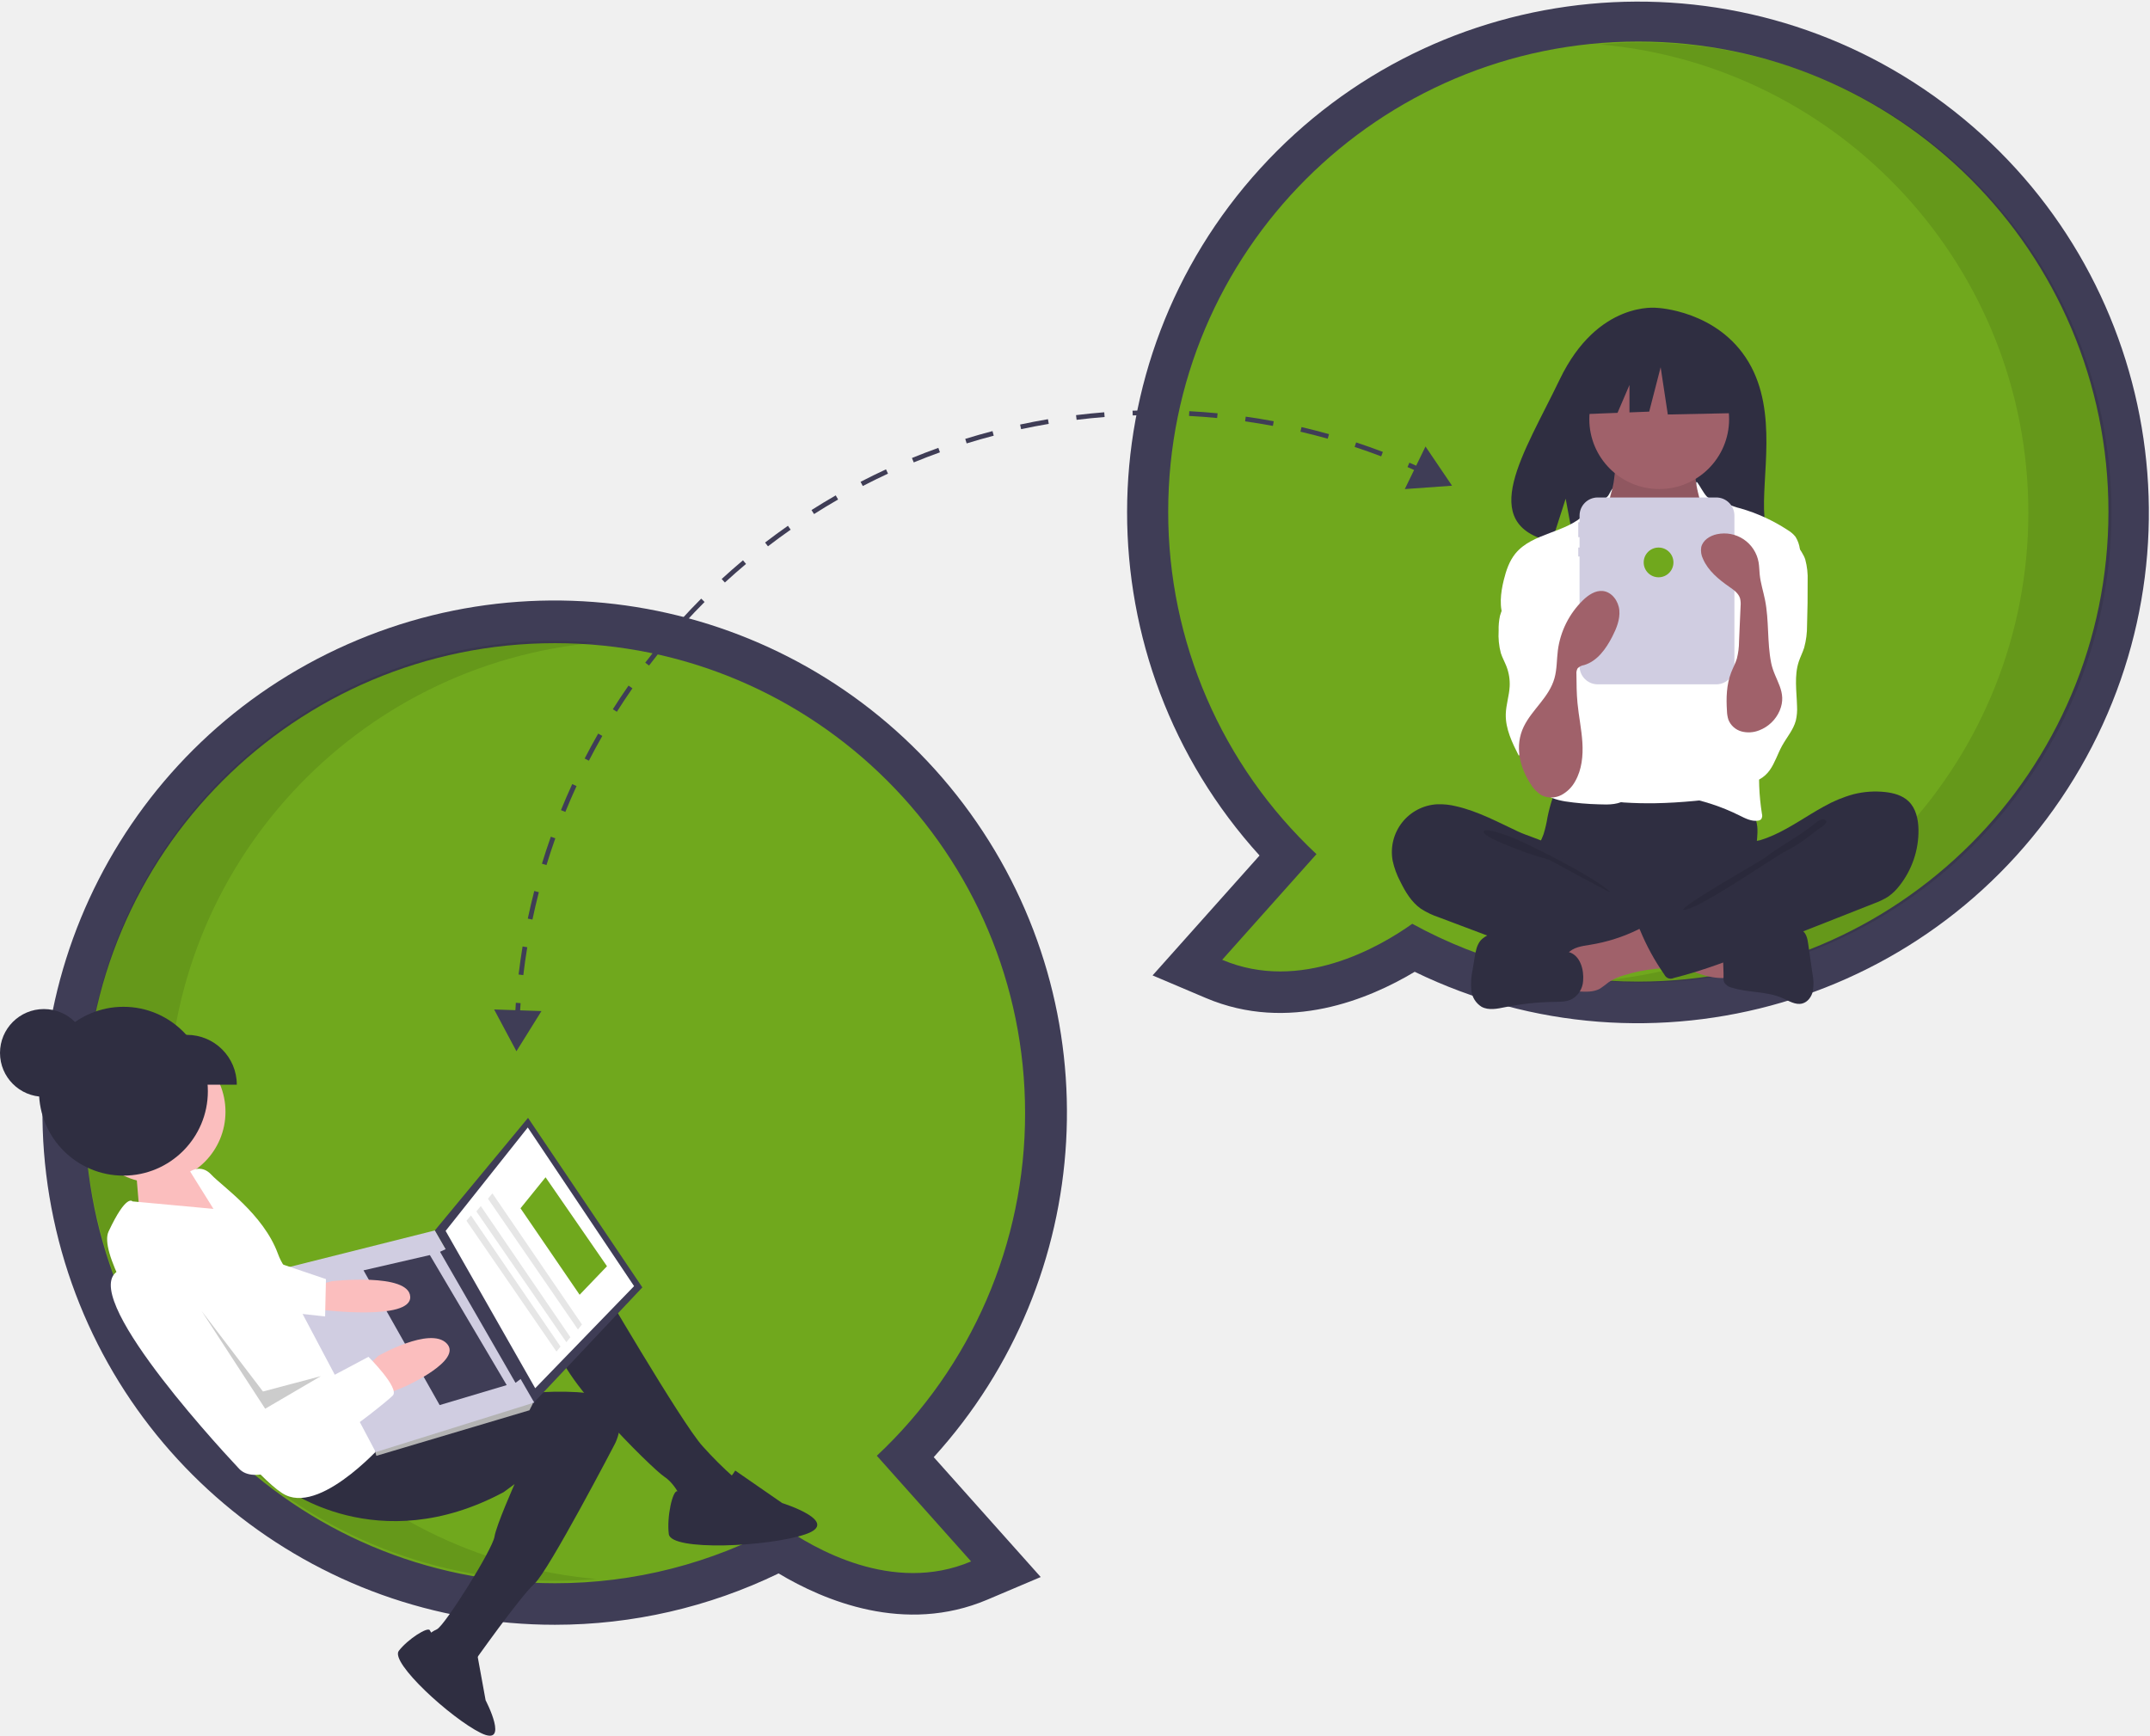
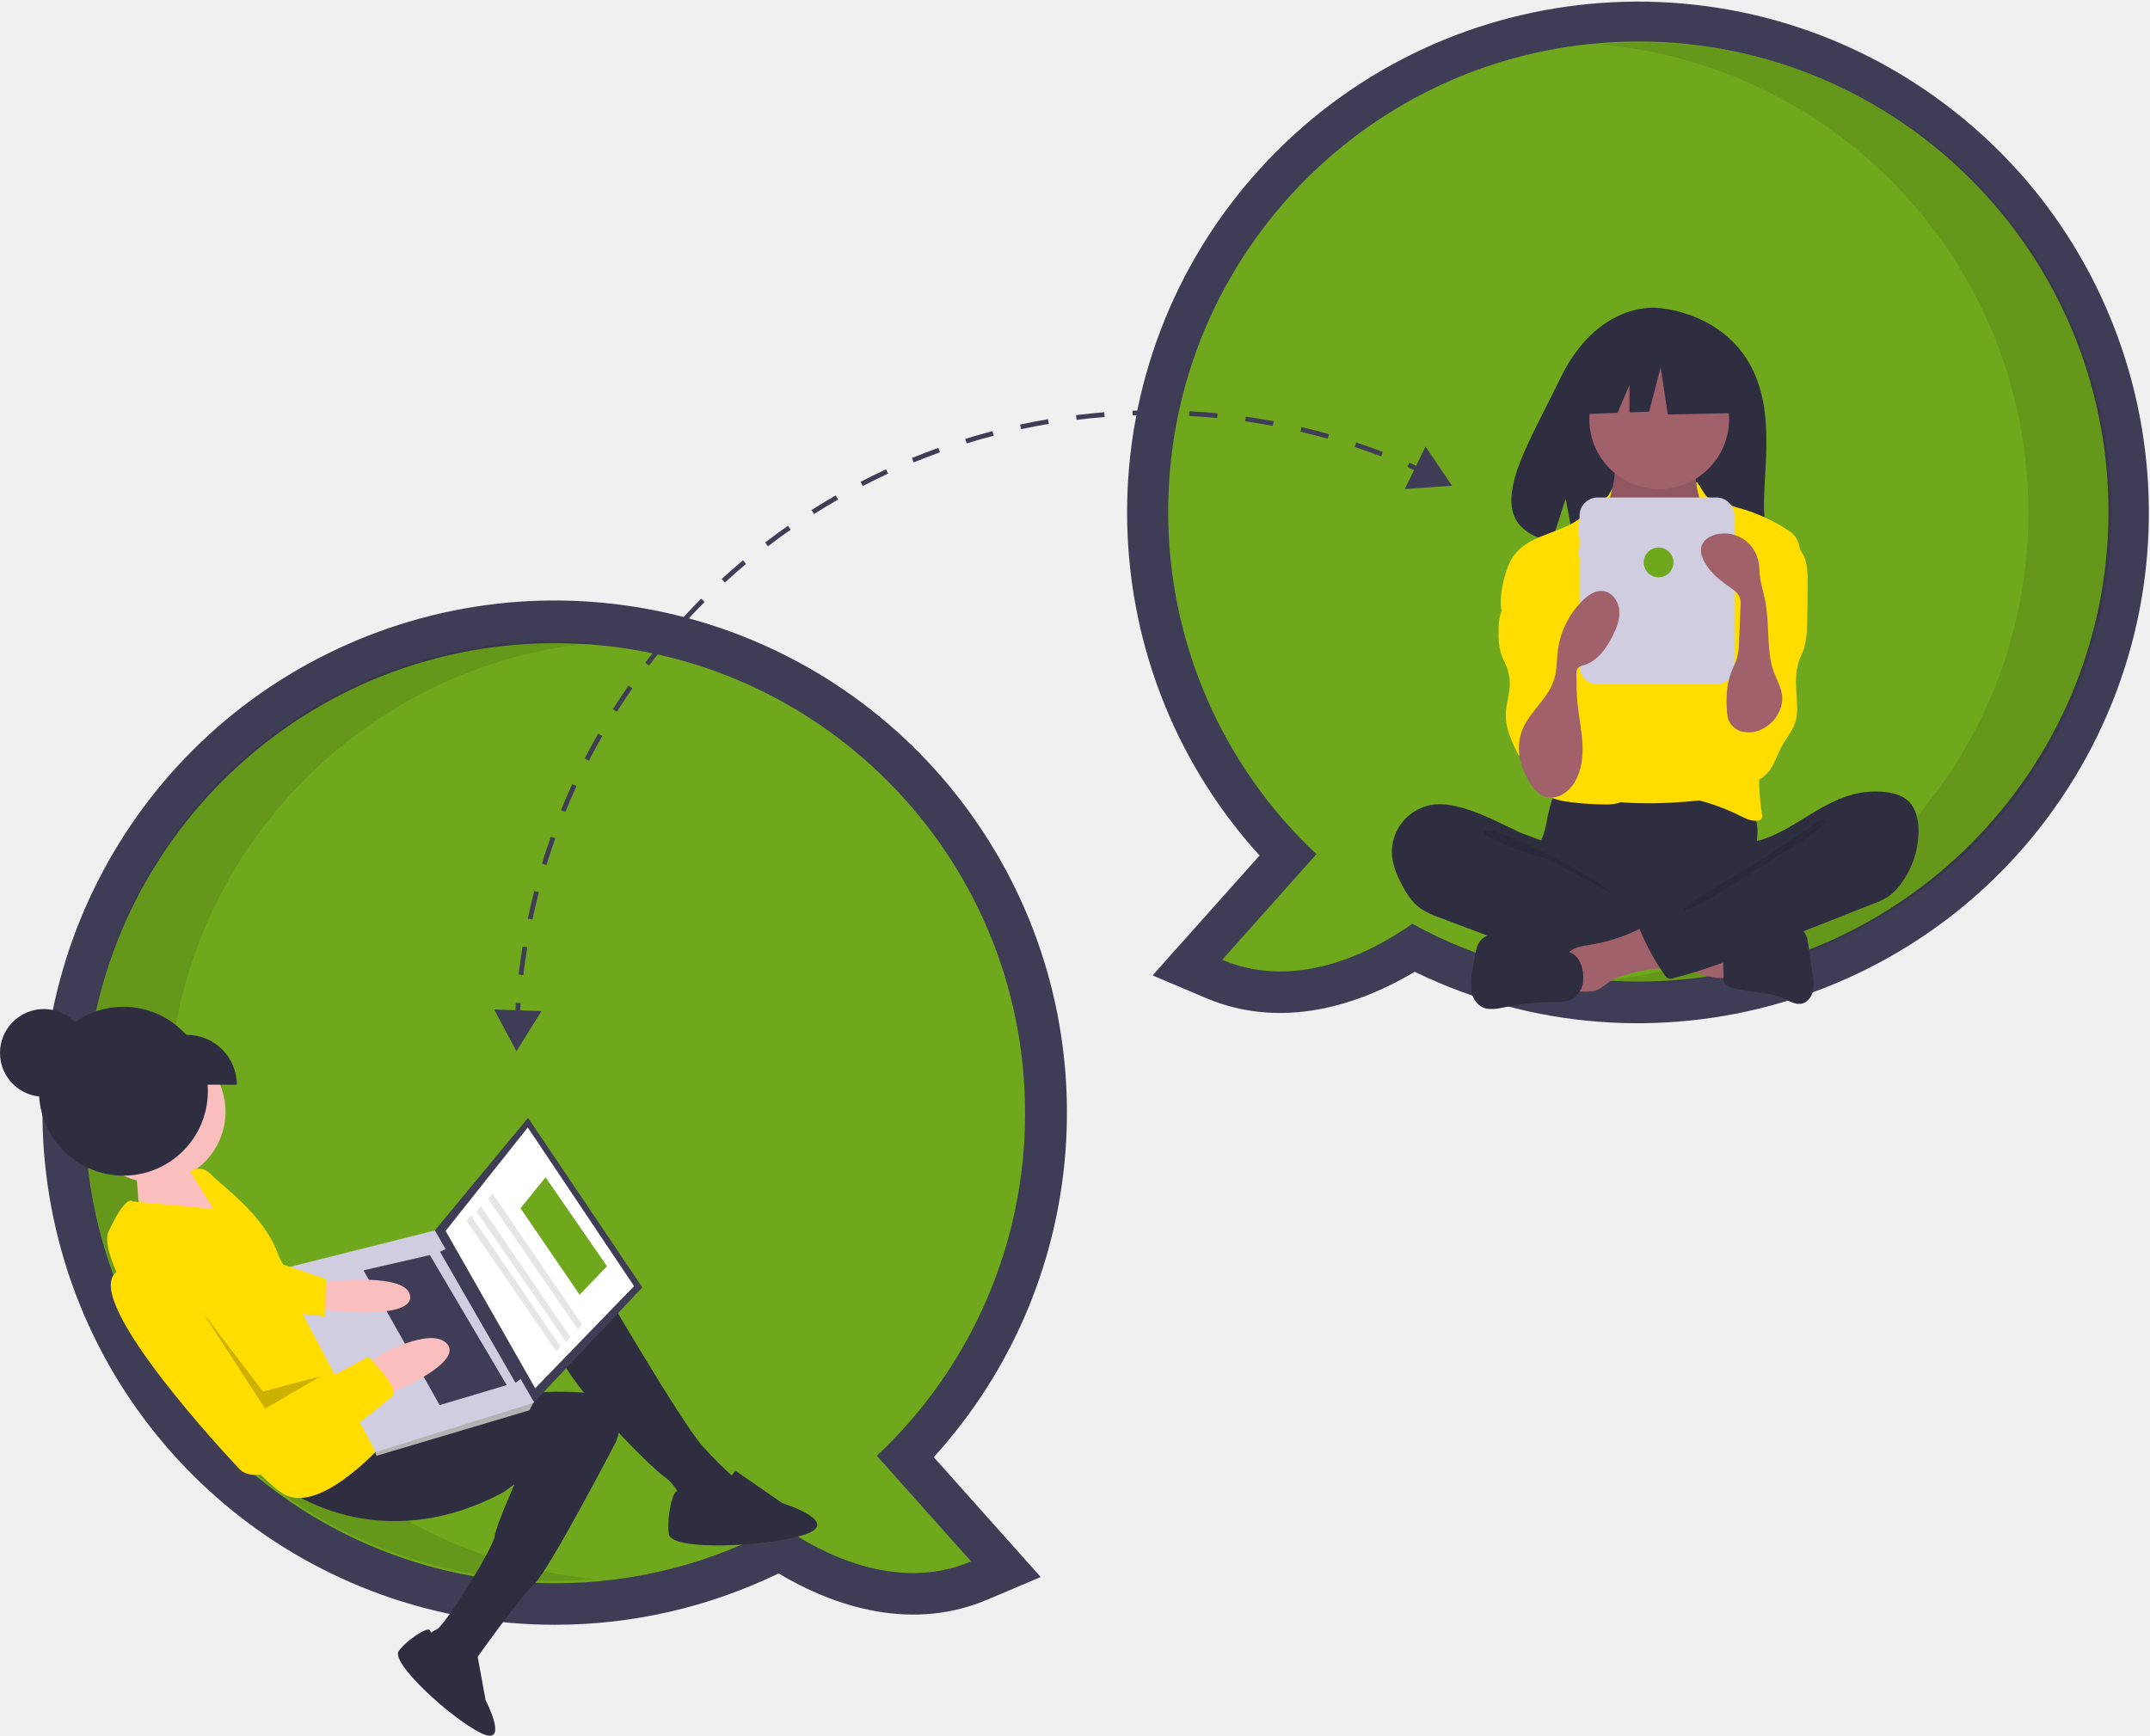
<svg xmlns="http://www.w3.org/2000/svg" id="bdb04d07-607e-4453-aab0-0c653d7063a3" data-name="Layer 1" width="883.929" height="713.746" viewBox="0 0 883.929 713.746">
  <path d="M739.66,492.741c-18.647,11.183-51.869,25.196-85.819,10.795l-21.946-9.309,43.978-49.299a210.034,210.034,0,1,1,63.787,47.813Zm-84.262-189.247A174.541,174.541,0,0,0,710.97,431.911l12.131,11.4-27.674,31.021c14.415-2.925,26.97-10.723,33.336-15.252l8.735-6.216,9.395,5.162a176.343,176.343,0,0,0,84.706,21.667c97.157,0,176.2-79.043,176.2-176.2,0-97.157-79.043-176.2-176.2-176.2S655.398,206.337,655.398,303.494Z" transform="translate(-158.0354 -93.12723)" fill="#3f3d56" />
  <path d="M638.315,303.494c0-106.747,86.536-193.283,193.283-193.283s193.283,86.536,193.283,193.283S938.346,496.777,831.598,496.777A192.403,192.403,0,0,1,738.666,473c-13.361,9.506-45.955,28.468-78.154,14.809l38.759-43.448A192.735,192.735,0,0,1,638.315,303.494Z" transform="translate(-158.0354 -93.12723)" fill="#70a81d" />
  <path d="M991.955,303.912c0-100.989-77.456-183.874-176.2-192.523,5.63-.493,11.325-.76,17.083-.76,106.747,0,193.283,86.536,193.283,193.283S939.585,497.196,832.838,497.196c-5.749,0-11.434-.27-17.056-.762C914.512,487.771,991.955,404.892,991.955,303.912Z" transform="translate(-158.0354 -93.12723)" opacity="0.1" style="isolation:isolate" />
  <path d="M386.198,761.252A210.59,210.59,0,1,1,541.923,692.32l43.978,49.299-21.946,9.309c-33.95,14.401-67.172.388-85.819-10.795A210.856,210.856,0,0,1,386.198,761.252Zm0-386.566c-97.157,0-176.2,79.043-176.2,176.2,0,97.157,79.043,176.2,176.2,176.2a176.343,176.343,0,0,0,84.706-21.667l9.395-5.162,8.735,6.215c6.366,4.529,18.921,12.327,33.336,15.252l-27.674-31.021,12.131-11.4a174.541,174.541,0,0,0,55.572-128.418C562.398,453.729,483.355,374.686,386.198,374.686Z" transform="translate(-158.0354 -93.12723)" fill="#3f3d56" />
  <path d="M579.481,550.885c0-106.747-86.536-193.283-193.283-193.283S192.915,444.138,192.915,550.885s86.536,193.283,193.283,193.283a192.404,192.404,0,0,0,92.932-23.777c13.361,9.506,45.955,28.468,78.154,14.809L518.525,691.753A192.735,192.735,0,0,0,579.481,550.885Z" transform="translate(-158.0354 -93.12723)" fill="#70a81d" />
  <path d="M227.081,549.909c0-100.989,77.456-183.874,176.2-192.523-5.63-.493-11.325-.76-17.083-.76-106.747,0-193.283,86.536-193.283,193.283s86.536,193.283,193.283,193.283c5.749,0,11.434-.27,17.056-.762C304.523,733.768,227.081,650.889,227.081,549.909Z" transform="translate(-158.0354 -93.12723)" opacity="0.1" style="isolation:isolate" />
  <path d="M876.973,242.088c-12.646-21.368-37.666-22.364-37.666-22.364s-24.38-3.118-40.02,29.426c-14.577,30.334-34.696,59.621-3.239,66.722l5.682-17.685,3.519,19.002a123.082,123.082,0,0,0,13.459.23c33.688-1.088,65.771.318,64.738-11.77C882.074,289.578,889.141,262.648,876.973,242.088Z" transform="translate(-158.0354 -93.12723)" fill="#2f2e41" />
  <path d="M794.253,429.219a49.883,49.883,0,0,1-1.613,6.944c-.791,2.225-2.013,4.283-2.737,6.531-2.306,7.166.891,15.156,5.998,20.688a33.759,33.759,0,0,0,16.459,9.774,67.152,67.152,0,0,0,14.145,1.486c13.146.446,26.631.845,39.088-3.38a67.914,67.914,0,0,0,11.356-5.159,8.502,8.502,0,0,0,2.947-2.32,8.109,8.109,0,0,0,1.063-4.76c-.028-5.573-1.158-11.118-.89-16.684.149-3.083.726-6.164.442-9.238a17.043,17.043,0,0,0-13.025-14.681c-3.534-.759-7.199-.345-10.797.001a275.284,275.284,0,0,1-28.099,1.256c-9.586-.061-19.112-1.524-28.65-1.677-2.821-.045-2.764.824-3.662,3.554A66.496,66.496,0,0,0,794.253,429.219Z" transform="translate(-158.0354 -93.12723)" fill="#2f2e41" />
  <path d="M821.456,291.605c-.461,2.412-.959,4.912-2.408,6.894-1.668,2.281-4.387,3.584-6.181,5.766-2.7,3.285-2.855,7.908-2.866,12.16-.01,3.917.069,8.096,2.254,11.348a19.831,19.831,0,0,0,5.684,5.011c8.193,5.521,17.046,11.141,26.924,11.324,4.093.075,8.481-.982,11.174-4.064a16.778,16.778,0,0,0,2.705-4.827,64.095,64.095,0,0,0,4.537-19.512,22.911,22.911,0,0,0-.864-9.373c-1.2-3.346-3.626-6.099-5.23-9.271A20.638,20.638,0,0,1,855.198,284.849a1.318,1.318,0,0,0-.07-.885,1.289,1.289,0,0,0-1.062-.43l-19.586-1.41a42.625,42.625,0,0,1-5.438-.622c-1.056-.215-3.845-1.714-4.851-1.315C822.327,280.924,821.838,289.605,821.456,291.605Z" transform="translate(-158.0354 -93.12723)" fill="#a0616a" />
  <path d="M821.456,292.217c-.461,2.412-.959,4.912-2.408,6.894-1.668,2.28-4.387,3.584-6.181,5.766-2.7,3.285-2.855,7.908-2.866,12.16-.01,3.917.069,8.096,2.254,11.348A19.831,19.831,0,0,0,817.938,333.396c8.193,5.521,17.046,11.141,26.924,11.324,4.093.075,8.481-.982,11.174-4.064a16.777,16.777,0,0,0,2.705-4.827,64.095,64.095,0,0,0,4.537-19.512,22.911,22.911,0,0,0-.864-9.373c-1.2-3.346-3.626-6.099-5.23-9.271A20.638,20.638,0,0,1,855.198,285.46a1.318,1.318,0,0,0-.07-.885,1.289,1.289,0,0,0-1.062-.431l-19.586-1.41a42.623,42.623,0,0,1-5.438-.622c-1.056-.215-3.845-1.714-4.851-1.315C822.327,281.535,821.838,290.217,821.456,292.217Z" transform="translate(-158.0354 -93.12723)" opacity="0.1" />
  <circle cx="682.151" cy="172.37" r="28.735" fill="#a0616a" />
-   <path d="M825.486,329.856a17.623,17.623,0,0,0,5.047,4.033,15.859,15.859,0,0,0,6.305,1.201c5.18.146,10.795-.803,14.398-4.527,4.645-4.8,4.492-12.543,8.133-18.143a4.041,4.041,0,0,1,1.173-1.283,3.803,3.803,0,0,1,1.995-.459c4.598-.043,8.604,2.939,12.219,5.781a16.095,16.095,0,0,1,4.301,4.381,14.849,14.849,0,0,1,1.45,4.441c1.794,8.757,2.375,17.711,2.951,26.631.318,4.927.637,9.859.613,14.796-.078,16.266-3.859,32.26-7.618,48.086-.484,2.039-1.147,4.318-3.002,5.295a7.402,7.402,0,0,1-2.619.639c-10.769,1.265-21.559,2.531-32.401,2.698q-6.346.098-12.687-.307a6.834,6.834,0,0,1-2.137-.373,6.027,6.027,0,0,1-2.33-1.979c-5.864-7.39-6.21-17.606-6.173-27.04q.137-34.597,2.472-69.138c.129-1.901.157-4.209-1.213-5.704A71.41,71.41,0,0,0,825.486,329.856Z" transform="translate(-158.0354 -93.12723)" fill="#fff" />
-   <path d="M819.399,296.677c-.971,1.757-8.126,6.119-9.507,7.575-7.718,8.135-21.804,7.83-28.863,16.543-2.483,3.066-3.774,6.918-4.723,10.747-1.342,5.416-2.059,11.323.19,16.43,2.163,4.914,6.718,8.311,9.81,12.701,3.395,4.82,4.921,10.672,6.384,16.383,1.08,4.217,2.169,8.538,1.748,12.871-.478,4.926-2.862,9.436-4.269,14.181s-1.65,10.396,1.604,14.125c2.391,2.739,6.141,3.826,9.725,4.436a111.727,111.727,0,0,0,13.861,1.207c4.097.181,8.614.216,11.764-2.41,2.485-2.073,3.566-5.436,3.705-8.669s-.533-6.438-.954-9.646c-.437-3.326-.605-6.681-.745-10.033q-.945-22.559-.258-45.147a38.42,38.42,0,0,0-.457-9.368c-.879-4.028-3.056-7.628-4.872-11.329a42.873,42.873,0,0,1-4.753-22.648C819.338,296.566,822.853,290.426,819.399,296.677Z" transform="translate(-158.0354 -93.12723)" fill="#fff" />
-   <path d="M859.751,297.289c1.478,1.519,6.501,2.02,8.382,2.999a29.368,29.368,0,0,0,5.51,1.908,71.532,71.532,0,0,1,19.356,8.884,11.747,11.747,0,0,1,3.237,2.796,12.816,12.816,0,0,1,1.791,5.056c.921,4.561,1.846,9.177,1.639,13.825-.22,4.934-1.706,9.713-3.18,14.427L890.976,364.797c-4.112,13.147-8.251,26.424-9.408,40.151a94.445,94.445,0,0,0,.848,22.804,2.704,2.704,0,0,1-.278,2.209,2.175,2.175,0,0,1-1.349.621c-2.659.416-5.232-.94-7.642-2.14a84.622,84.622,0,0,0-23.327-7.633,54.232,54.232,0,0,0,7.245-14.936,90.396,90.396,0,0,0,2.189-10.272l2.563-14.823a145.656,145.656,0,0,0,2.199-16.392,20.521,20.521,0,0,0-.357-6.175,29.956,29.956,0,0,0-2.341-5.569c-4.224-8.786-6.206-18.812-4.544-28.418.727-4.204,2.141-8.413,1.551-12.638-.567-4.062.022-7.22-1.02-11.24C853.025,283.838,856.97,294.43,859.751,297.289Z" transform="translate(-158.0354 -93.12723)" fill="#fff" />
-   <path d="M780.956,334.687c-1.926,3.996-5.145,7.4-6.241,11.698a25.557,25.557,0,0,0-.544,6.114,29.043,29.043,0,0,0,.907,9.194c.612,1.895,1.606,3.643,2.323,5.502a19.948,19.948,0,0,1,1.307,8.151c-.193,3.849-1.501,7.585-1.603,11.438-.161,6.058,2.641,11.754,5.376,17.162A12.617,12.617,0,0,1,800.82,397.941a3.761,3.761,0,0,0,.827-2.741q.303-10.543.585-21.087c.296-10.871.578-21.887-1.923-32.471-1.129-4.778-2.886-9.538-6.107-13.245-1.696-1.952-7.453-7.092-10.237-4.906-1.252.983-.959,3.659-1.158,5.015A21.275,21.275,0,0,1,780.956,334.687Z" transform="translate(-158.0354 -93.12723)" fill="#fff" />
-   <path d="M900.228,323.172a29.409,29.409,0,0,1,.983,8.845q.056,9.114-.242,18.226a33.977,33.977,0,0,1-1.184,9.227c-.622,1.955-1.581,3.789-2.224,5.738-1.925,5.841-.873,12.175-.708,18.322a20.819,20.819,0,0,1-.504,5.927c-1.016,3.811-3.745,6.89-5.65,10.343-1.809,3.28-2.901,6.956-5.062,10.015s-5.902,5.484-9.528,4.544c-2.747-.712-4.699-3.143-6.05-5.64a27.661,27.661,0,0,1-2.86-17.943c1.356-7.461,5.738-14.08,7.319-21.497,2.17-10.185-1.128-20.695-1.03-31.108a15.037,15.037,0,0,1,.655-4.822c.829-2.379,2.61-4.278,4.255-6.186a78.096,78.096,0,0,0,5.718-7.504c1.178-1.756,2.777-6.273,4.865-6.649C893.643,312.174,899.072,319.571,900.228,323.172Z" transform="translate(-158.0354 -93.12723)" fill="#fff" />
+   <path d="M825.486,329.856a17.623,17.623,0,0,0,5.047,4.033,15.859,15.859,0,0,0,6.305,1.201c5.18.146,10.795-.803,14.398-4.527,4.645-4.8,4.492-12.543,8.133-18.143a4.041,4.041,0,0,1,1.173-1.283,3.803,3.803,0,0,1,1.995-.459c4.598-.043,8.604,2.939,12.219,5.781a16.095,16.095,0,0,1,4.301,4.381,14.849,14.849,0,0,1,1.45,4.441c1.794,8.757,2.375,17.711,2.951,26.631.318,4.927.637,9.859.613,14.796-.078,16.266-3.859,32.26-7.618,48.086-.484,2.039-1.147,4.318-3.002,5.295a7.402,7.402,0,0,1-2.619.639c-10.769,1.265-21.559,2.531-32.401,2.698q-6.346.098-12.687-.307a6.834,6.834,0,0,1-2.137-.373,6.027,6.027,0,0,1-2.33-1.979c-5.864-7.39-6.21-17.606-6.173-27.04q.137-34.597,2.472-69.138c.129-1.901.157-4.209-1.213-5.704A71.41,71.41,0,0,0,825.486,329.856Z" transform="translate(-158.0354 -93.12723)" fill="#FFDD00" />
+   <path d="M819.399,296.677c-.971,1.757-8.126,6.119-9.507,7.575-7.718,8.135-21.804,7.83-28.863,16.543-2.483,3.066-3.774,6.918-4.723,10.747-1.342,5.416-2.059,11.323.19,16.43,2.163,4.914,6.718,8.311,9.81,12.701,3.395,4.82,4.921,10.672,6.384,16.383,1.08,4.217,2.169,8.538,1.748,12.871-.478,4.926-2.862,9.436-4.269,14.181s-1.65,10.396,1.604,14.125c2.391,2.739,6.141,3.826,9.725,4.436a111.727,111.727,0,0,0,13.861,1.207c4.097.181,8.614.216,11.764-2.41,2.485-2.073,3.566-5.436,3.705-8.669s-.533-6.438-.954-9.646c-.437-3.326-.605-6.681-.745-10.033q-.945-22.559-.258-45.147a38.42,38.42,0,0,0-.457-9.368c-.879-4.028-3.056-7.628-4.872-11.329a42.873,42.873,0,0,1-4.753-22.648C819.338,296.566,822.853,290.426,819.399,296.677Z" transform="translate(-158.0354 -93.12723)" fill="#FFDD00" />
+   <path d="M859.751,297.289c1.478,1.519,6.501,2.02,8.382,2.999a29.368,29.368,0,0,0,5.51,1.908,71.532,71.532,0,0,1,19.356,8.884,11.747,11.747,0,0,1,3.237,2.796,12.816,12.816,0,0,1,1.791,5.056c.921,4.561,1.846,9.177,1.639,13.825-.22,4.934-1.706,9.713-3.18,14.427L890.976,364.797c-4.112,13.147-8.251,26.424-9.408,40.151a94.445,94.445,0,0,0,.848,22.804,2.704,2.704,0,0,1-.278,2.209,2.175,2.175,0,0,1-1.349.621c-2.659.416-5.232-.94-7.642-2.14a84.622,84.622,0,0,0-23.327-7.633,54.232,54.232,0,0,0,7.245-14.936,90.396,90.396,0,0,0,2.189-10.272l2.563-14.823a145.656,145.656,0,0,0,2.199-16.392,20.521,20.521,0,0,0-.357-6.175,29.956,29.956,0,0,0-2.341-5.569c-4.224-8.786-6.206-18.812-4.544-28.418.727-4.204,2.141-8.413,1.551-12.638-.567-4.062.022-7.22-1.02-11.24C853.025,283.838,856.97,294.43,859.751,297.289Z" transform="translate(-158.0354 -93.12723)" fill="#FFDD00" />
+   <path d="M780.956,334.687c-1.926,3.996-5.145,7.4-6.241,11.698a25.557,25.557,0,0,0-.544,6.114,29.043,29.043,0,0,0,.907,9.194c.612,1.895,1.606,3.643,2.323,5.502a19.948,19.948,0,0,1,1.307,8.151c-.193,3.849-1.501,7.585-1.603,11.438-.161,6.058,2.641,11.754,5.376,17.162A12.617,12.617,0,0,1,800.82,397.941a3.761,3.761,0,0,0,.827-2.741q.303-10.543.585-21.087c.296-10.871.578-21.887-1.923-32.471-1.129-4.778-2.886-9.538-6.107-13.245-1.696-1.952-7.453-7.092-10.237-4.906-1.252.983-.959,3.659-1.158,5.015A21.275,21.275,0,0,1,780.956,334.687Z" transform="translate(-158.0354 -93.12723)" fill="#FFDD00" />
+   <path d="M900.228,323.172a29.409,29.409,0,0,1,.983,8.845q.056,9.114-.242,18.226a33.977,33.977,0,0,1-1.184,9.227c-.622,1.955-1.581,3.789-2.224,5.738-1.925,5.841-.873,12.175-.708,18.322a20.819,20.819,0,0,1-.504,5.927c-1.016,3.811-3.745,6.89-5.65,10.343-1.809,3.28-2.901,6.956-5.062,10.015s-5.902,5.484-9.528,4.544c-2.747-.712-4.699-3.143-6.05-5.64a27.661,27.661,0,0,1-2.86-17.943c1.356-7.461,5.738-14.08,7.319-21.497,2.17-10.185-1.128-20.695-1.03-31.108a15.037,15.037,0,0,1,.655-4.822c.829-2.379,2.61-4.278,4.255-6.186a78.096,78.096,0,0,0,5.718-7.504c1.178-1.756,2.777-6.273,4.865-6.649C893.643,312.174,899.072,319.571,900.228,323.172Z" transform="translate(-158.0354 -93.12723)" fill="#FFDD00" />
  <path d="M756.77,424.689a28.363,28.363,0,0,0-7.89-.839,19.691,19.691,0,0,0-18.282,23.213,33.074,33.074,0,0,0,3.126,8.543c2.092,4.246,4.602,8.483,8.475,11.204a33.011,33.011,0,0,0,7.48,3.56l20.401,7.685c3.001,1.131,6.003,2.261,9.034,3.31a176.701,176.701,0,0,0,47.185,9.38,51.092,51.092,0,0,0,14.65-.742,4.769,4.769,0,0,0,3-1.621,5.139,5.139,0,0,0,.67-2.214l1.255-8.788a7.361,7.361,0,0,0-.107-3.705c-.575-1.477-2.017-2.406-3.391-3.196-13.412-7.703-29.073-11.953-40.362-22.526-2.658-2.489-4.882-6.434-8.111-8.125-3.662-1.917-7.974-3.011-11.759-4.778C773.872,431.189,765.737,426.751,756.77,424.689Z" transform="translate(-158.0354 -93.12723)" fill="#2f2e41" />
  <path d="M777.137,436.538c7.211,2.26,37.655,17.914,42.874,23.379-.699.252-24.432-13.048-25.144-13.262A143.389,143.389,0,0,1,775.738,439.914c-1.237-.572-8.034-3.26-7.726-4.821C768.359,433.333,775.857,436.136,777.137,436.538Z" transform="translate(-158.0354 -93.12723)" opacity="0.1" />
  <path d="M867.098,495.305a1.694,1.694,0,0,0,1.143-.336,1.766,1.766,0,0,0,.357-1.315l-.034-11.973c-3.443-1.64-7.294-2.166-11.074-2.671L839.853,476.651c.405.054-2.758,7.597-2.273,8.604.855,1.775,7.387,3.348,9.231,4.186C853.22,492.353,859.88,495.556,867.098,495.305Z" transform="translate(-158.0354 -93.12723)" fill="#a0616a" />
  <path d="M811.76,481.639c-3.33.53-7.047.999-9.204,3.592-2.735,3.287-1.571,8.188-.266,12.26a3.975,3.975,0,0,0,4.637,3.317c3.037.192,6.269.343,8.923-1.147a39.106,39.106,0,0,0,3.466-2.576,22.223,22.223,0,0,1,6.373-2.913,64.441,64.441,0,0,1,12.792-2.636,19.895,19.895,0,0,0,5.039-.888,5.584,5.584,0,0,0,3.549-3.446c.615-2.176-.65-4.394-1.863-6.302a25.142,25.142,0,0,0-5.364-6.63c-3.286-2.553-4.912-.593-8.223,1.04A69.764,69.764,0,0,1,811.76,481.639Z" transform="translate(-158.0354 -93.12723)" fill="#a0616a" />
  <path d="M803.057,484.638l-21.145-6.25a27.988,27.988,0,0,0-7.869-1.525,9.446,9.446,0,0,0-7.226,2.922c-1.64,1.924-2.109,4.555-2.518,7.049l-.874,5.337a26.805,26.805,0,0,0-.49,8.196,9.062,9.062,0,0,0,4.201,6.752c2.926,1.596,6.512.817,9.778.149a106.454,106.454,0,0,1,20.038-2.149c2.531-.03,5.186.001,7.422-1.184a9.266,9.266,0,0,0,4.522-7.384C809.313,491.993,807.793,486.038,803.057,484.638Z" transform="translate(-158.0354 -93.12723)" fill="#2f2e41" />
  <path d="M875.41,479.192c2.741-.48,5.16-2.038,7.787-2.958,3.697-1.294,7.704-1.294,11.621-1.28a7.46,7.46,0,0,1,4.166.834c1.725,1.149,2.168,3.447,2.461,5.499l1.77,12.38a19.428,19.428,0,0,1,.145,7.014c-.519,2.294-2.083,4.506-4.36,5.098-2.765.719-5.476-1.047-8.086-2.208-6.525-2.9-14.11-2.159-20.914-4.326a4.687,4.687,0,0,1-3.13-2.238,5.093,5.093,0,0,1-.244-2.139c.117-3.979-.723-9.413.475-13.216C868.178,478.231,872.35,479.192,875.41,479.192Z" transform="translate(-158.0354 -93.12723)" fill="#2f2e41" />
  <path d="M920.157,419.706a36.719,36.719,0,0,1,12.935-.884c3.458.381,7.021,1.343,9.546,3.737,3.073,2.913,4.06,7.419,4.143,11.652a36.404,36.404,0,0,1-7.912,23.249,21.096,21.096,0,0,1-4.524,4.355,29.776,29.776,0,0,1-5.886,2.836l-45.687,18.02c-12.019,4.741-24.081,9.495-36.618,12.621a2.854,2.854,0,0,1-3.84-1.392,94.654,94.654,0,0,1-10.013-18.317,1.234,1.234,0,0,1,.546-1.946l32.315-18.567a32.674,32.674,0,0,0,6.577-4.532,16.329,16.329,0,0,0,3.377-4.701c.67-1.399.732-4.701,1.588-5.735.838-1.013,3.703-1.093,5.027-1.492a45.613,45.613,0,0,0,5.473-2.069c7.229-3.234,13.666-7.932,20.595-11.719A52.844,52.844,0,0,1,920.157,419.706Z" transform="translate(-158.0354 -93.12723)" fill="#2f2e41" />
  <path d="M901.838,433.572c-5.552,4.17-12.74,8.003-18.243,12.283-1.878,1.461-33.183,19.061-33.626,21.398,5.133.865,37.834-22.012,42.513-24.294s8.826-5.502,12.936-8.697c1.047-.814,5.486-3.262,2.479-4.172C906.203,429.577,903.088,432.739,901.838,433.572Z" transform="translate(-158.0354 -93.12723)" opacity="0.1" />
  <path d="M863.637,297.693H814.902a7.465,7.465,0,0,0-7.465,7.465v2.734h-.53v6.114h.53v4.28h-.53v3.668h.53V367.065a7.465,7.465,0,0,0,7.465,7.465h48.735a7.465,7.465,0,0,0,7.465-7.465V305.158A7.465,7.465,0,0,0,863.637,297.693Z" transform="translate(-158.0354 -93.12723)" fill="#d0cde1" />
  <polygon points="713.347 146.901 688.629 133.953 654.494 139.25 647.432 170.442 665.012 169.765 669.923 158.306 669.923 169.577 678.035 169.265 682.743 151.02 685.686 170.442 714.524 169.853 713.347 146.901" fill="#2f2e41" />
  <path d="M787.423,415.666a12.844,12.844,0,0,0,4.614,4.59,9.023,9.023,0,0,0,7.931-.213,13.961,13.961,0,0,0,5.724-5.739c2.686-4.744,3.243-10.42,2.907-15.861s-1.497-10.799-2.011-16.226c-.374-3.945-.404-7.914-.434-11.877a3.95,3.95,0,0,1,.499-2.402,4.716,4.716,0,0,1,2.65-1.323c5.422-1.611,9.02-6.693,11.6-11.726,1.723-3.361,3.221-7.035,2.889-10.797s-3.036-7.552-6.793-7.936c-3.097-.316-5.957,1.651-8.192,3.819A35.127,35.127,0,0,0,798.522,360.532c-.49,3.825-.35,7.754-1.39,11.468-2.221,7.929-9.172,12.79-12.636,19.925C780.679,399.785,782.786,408.71,787.423,415.666Z" transform="translate(-158.0354 -93.12723)" fill="#a0616a" />
  <path d="M889.703,385.375a14.984,14.984,0,0,1-8.403,8.074,11.606,11.606,0,0,1-7.305.447,8.1,8.1,0,0,1-5.351-4.787,12.895,12.895,0,0,1-.603-3.595c-.348-5.347-.213-10.857,1.729-15.851.749-1.926,1.759-3.753,2.35-5.733a28.752,28.752,0,0,0,.885-6.997l.638-14.589a9.494,9.494,0,0,0-.217-3.163c-.637-2.111-2.61-3.483-4.42-4.742-4.372-3.04-8.692-6.588-10.81-11.473a8.047,8.047,0,0,1-.747-4.752c.597-2.897,3.521-4.772,6.411-5.404a14.339,14.339,0,0,1,17.191,11.555c.286,1.646.282,3.328.449,4.991.355,3.527,1.475,6.927,2.175,10.401,1.725,8.559.831,17.407,2.537,25.964C887.64,372.877,893.019,377.546,889.703,385.375Z" transform="translate(-158.0354 -93.12723)" fill="#a0616a" />
  <circle cx="681.886" cy="231.272" r="6.114" fill="#70a81d" />
  <circle cx="18.037" cy="432.969" r="18.035" fill="#2f2e41" />
  <polygon points="83.411 486.51 74.327 477.68 56.086 483.346 57.838 504.467 95.344 502.725 83.822 487.069 83.411 486.51" fill="#fbbebe" />
  <circle cx="63.543" cy="457.171" r="29.158" fill="#fbbebe" />
  <path d="M402.592,617.061s35.821,61.559,44.346,70.8a154.739,154.739,0,0,0,12.935,12.892s-4.008,13.293-10.391,12.819a30.042,30.042,0,0,1-10.529-2.595s-2.849-7.385-7.818-10.624-45.568-43.18-44.619-55.946S402.592,617.061,402.592,617.061Z" transform="translate(-158.0354 -93.12723)" fill="#2f2e41" />
  <path d="M275.023,704.908s38.193,29.644,90.099,1.789l4.473-3.292s-7.549,16.982-8.249,21.586c-.812,5.338-20.466,36.61-23.673,38.108s-3.914,2.88-3.914,2.88l13.61,14.981,5.032-3.703s19.622-27.801,25.361-32.886S410.845,686.84,410.845,686.84s10.454-19.761-15.636-21.247-38.096,5.625-38.096,5.625l-46.304,7.356Z" transform="translate(-158.0354 -93.12723)" fill="#2f2e41" />
  <path d="M460.316,697.841l19.318,13.366s24.646,7.722,9.464,12.86-55.188,6.997-56.095-.092,1.578-18.249,3.574-17.638S452.425,710.544,460.316,697.841Z" transform="translate(-158.0354 -93.12723)" fill="#2f2e41" />
  <path d="M354.111,772.666l3.576,19.635s10.167,19.444-2.04,13.411-37.357-28.95-33.643-33.754,11.911-10.015,12.743-8.449S341.739,775.556,354.111,772.666Z" transform="translate(-158.0354 -93.12723)" fill="#2f2e41" />
-   <path d="M317.275,685.019s-25.963,30.312-41.725,22.949-80.249-92.648-72.886-108.41S212.497,587.15,212.497,587.15l33.297,3.079-9.58-15.361s4.473-3.292,8.736,1.329,21.375,16.162,27.337,32.462,23.464,15.487,23.464,15.487Z" transform="translate(-158.0354 -93.12723)" fill="#fff" />
+   <path d="M317.275,685.019s-25.963,30.312-41.725,22.949-80.249-92.648-72.886-108.41S212.497,587.15,212.497,587.15l33.297,3.079-9.58-15.361s4.473-3.292,8.736,1.329,21.375,16.162,27.337,32.462,23.464,15.487,23.464,15.487Z" transform="translate(-158.0354 -93.12723)" fill="#FFDD00" />
  <polygon points="264.085 529.388 219.08 577.161 178.764 505.981 217.091 459.674 264.085 529.388" fill="#3f3d56" />
-   <polygon points="260.688 528.871 220.04 570.852 183.206 506.16 216.986 463.631 260.688 528.871" fill="#fff" />
+   <polygon points="260.688 528.871 220.04 570.852 183.206 506.16 216.986 463.631 260.688 528.871" fill="#FFFFFF" />
  <polygon points="216.875 575.336 219.08 577.161 217.666 579.925 154.735 598.655 154.14 596.499 157.003 593.538 216.875 575.336" fill="#b3b3b3" />
  <polygon points="219.639 576.75 154.472 597.125 114.747 522.062 178.764 505.981 219.639 576.75" fill="#d0cde1" />
  <polygon points="214.733 566.569 211.937 568.626 180.907 514.748 184.114 513.25 214.733 566.569" fill="#3f3d56" />
  <polygon points="208.318 569.565 180.751 577.785 149.457 522.377 176.729 516.099 208.318 569.565" fill="#3f3d56" />
  <path d="M288.692,621.582l5.708-1.614s31.83-3.599,32.294,6.402-36.567,5.361-36.567,5.361l-4.938-6.71Z" transform="translate(-158.0354 -93.12723)" fill="#fbbebe" />
  <path d="M316.61,666.546l7.944-3.26s23.98-10.752,17.101-17.757-28.095,5.16-28.095,5.16l-4.062,3.851Z" transform="translate(-158.0354 -93.12723)" fill="#fbbebe" />
-   <path d="M309.53,651.069s12.935,12.892,9.992,15.92-51.209,42.857-63.173,30.113-70.257-76.728-47.575-82.215,28.676,7.342,28.676,7.342l29.944,51.23Z" transform="translate(-158.0354 -93.12723)" fill="#fff" />
-   <polygon points="112.763 518.781 134.011 525.986 133.664 541.326 111.192 538.901 112.763 518.781" fill="#fff" />
+   <path d="M309.53,651.069s12.935,12.892,9.992,15.92-51.209,42.857-63.173,30.113-70.257-76.728-47.575-82.215,28.676,7.342,28.676,7.342l29.944,51.23Z" transform="translate(-158.0354 -93.12723)" fill="#FFDD00" />
+   <polygon points="112.763 518.781 134.011 525.986 133.664 541.326 111.192 538.901 112.763 518.781" fill="#FFDD00" />
  <polygon points="131.914 565.887 109.021 579.287 82.865 539.06 108.113 572.197 131.914 565.887" opacity="0.2" />
  <circle cx="50.745" cy="448.718" r="34.712" fill="#2f2e41" />
  <polygon points="238.3 532.417 213.995 496.862 224.298 484.108 249.553 520.688 238.3 532.417" fill="#70a81d" />
  <polygon points="237.615 546.712 200.613 492.919 202.438 490.714 239.267 544.634 237.615 546.712" fill="#e6e6e6" />
  <polygon points="232.847 551.945 195.845 498.152 197.67 495.947 234.499 549.868 232.847 551.945" fill="#e6e6e6" />
  <polygon points="228.785 555.796 191.783 502.003 193.608 499.798 230.437 553.719 228.785 555.796" fill="#e6e6e6" />
  <path d="M66.117,425.544h10.738a20.5,20.5,0,0,1,20.5,20.5v0a0,0,0,0,1,0,0H66.117a0,0,0,0,1,0,0V425.544A0,0,0,0,1,66.117,425.544Z" fill="#2f2e41" />
  <path d="M372.067,505.626l-1.947-.145c-.075,1.012-.13,2.03-.194,3.046l-8.738-.293,9.166,17.175,10.294-16.524-8.77-.294C371.941,507.603,371.993,506.612,372.067,505.626Z" transform="translate(-158.0354 -93.12723)" fill="#3f3d56" />
  <path d="M423.317,365.625l1.552,1.185c2.328-3.049,4.759-6.093,7.227-9.047l-1.499-1.252C428.111,359.488,425.662,362.554,423.317,365.625Z" transform="translate(-158.0354 -93.12723)" fill="#3f3d56" />
  <path d="M438.272,347.728l1.441,1.317c2.59-2.837,5.279-5.654,7.992-8.374L446.323,339.292C443.59,342.032,440.881,344.87,438.272,347.728Z" transform="translate(-158.0354 -93.12723)" fill="#3f3d56" />
  <path d="M454.736,331.219l1.32,1.439c2.833-2.601,5.757-5.17,8.693-7.636l-1.256-1.495C460.536,326.011,457.59,328.599,454.736,331.219Z" transform="translate(-158.0354 -93.12723)" fill="#3f3d56" />
  <path d="M409.991,384.779l1.65,1.043c2.052-3.246,4.207-6.494,6.404-9.653l-1.602-1.115C414.229,378.236,412.058,381.508,409.991,384.779Z" transform="translate(-158.0354 -93.12723)" fill="#3f3d56" />
  <path d="M472.579,316.227l1.189,1.548c3.051-2.342,6.189-4.644,9.328-6.84l-1.119-1.6C478.813,311.549,475.652,313.867,472.579,316.227Z" transform="translate(-158.0354 -93.12723)" fill="#3f3d56" />
  <path d="M398.406,405.043l1.736.892c1.759-3.42,3.619-6.848,5.528-10.186l-1.695-.97C402.051,398.143,400.178,401.596,398.406,405.043Z" transform="translate(-158.0354 -93.12723)" fill="#3f3d56" />
  <path d="M379.574,459.997l-1.89-.487c-.965,3.746-1.858,7.566-2.655,11.354l1.91.402C377.731,467.507,378.617,463.715,379.574,459.997Z" transform="translate(-158.0354 -93.12723)" fill="#3f3d56" />
  <path d="M491.665,302.867l1.048,1.647c3.236-2.059,6.563-4.074,9.889-5.989l-.974-1.692C498.276,298.763,494.925,300.793,491.665,302.867Z" transform="translate(-158.0354 -93.12723)" fill="#3f3d56" />
  <path d="M374.808,482.643l-1.927-.317c-.627,3.811-1.177,7.695-1.636,11.543l1.939.231C373.64,490.282,374.186,486.426,374.808,482.643Z" transform="translate(-158.0354 -93.12723)" fill="#3f3d56" />
  <path d="M388.661,426.266l1.808.735c1.448-3.563,2.996-7.144,4.603-10.642l-1.774-.815C391.679,419.069,390.119,422.677,388.661,426.266Z" transform="translate(-158.0354 -93.12723)" fill="#3f3d56" />
  <path d="M380.841,448.286l1.868.57c1.126-3.684,2.349-7.39,3.637-11.016l-1.84-.653C383.208,440.84,381.975,444.574,380.841,448.286Z" transform="translate(-158.0354 -93.12723)" fill="#3f3d56" />
  <path d="M623.732,263.954c3.828-.133,7.725-.185,11.58-.149l.017-1.952c-3.882-.036-7.809.017-11.664.15Z" transform="translate(-158.0354 -93.12723)" fill="#3f3d56" />
  <path d="M511.845,291.25l.898,1.733c3.409-1.766,6.899-3.478,10.374-5.088l-.821-1.771C518.796,287.745,515.279,289.47,511.845,291.25Z" transform="translate(-158.0354 -93.12723)" fill="#3f3d56" />
  <path d="M669.93,266.388c3.808.539,7.652,1.17,11.424,1.876l.358-1.919c-3.8-.711-7.672-1.347-11.51-1.89Z" transform="translate(-158.0354 -93.12723)" fill="#3f3d56" />
  <path d="M692.685,270.645c3.739.873,7.512,1.844,11.213,2.884l.528-1.88c-3.728-1.048-7.529-2.025-11.297-2.905Z" transform="translate(-158.0354 -93.12723)" fill="#3f3d56" />
  <path d="M714.969,276.91c3.645,1.203,7.317,2.505,10.911,3.871l.694-1.825c-3.622-1.377-7.319-2.689-10.992-3.9Z" transform="translate(-158.0354 -93.12723)" fill="#3f3d56" />
  <path d="M646.886,264.159c3.845.202,7.729.491,11.547.86l.189-1.943c-3.847-.372-7.761-.664-11.633-.867Z" transform="translate(-158.0354 -93.12723)" fill="#3f3d56" />
  <path d="M600.423,263.829l.238,1.938c3.805-.468,7.679-.858,11.514-1.16l-.153-1.947C608.158,262.964,604.256,263.357,600.423,263.829Z" transform="translate(-158.0354 -93.12723)" fill="#3f3d56" />
  <path d="M554.878,273.596l.578,1.865c3.669-1.136,7.413-2.204,11.129-3.176l-.494-1.888C562.347,271.375,558.574,272.451,554.878,273.596Z" transform="translate(-158.0354 -93.12723)" fill="#3f3d56" />
  <path d="M532.961,281.468l.741,1.806c3.55-1.457,7.175-2.851,10.777-4.145l-.66-1.837C540.19,278.596,536.537,280.001,532.961,281.468Z" transform="translate(-158.0354 -93.12723)" fill="#3f3d56" />
  <path d="M577.434,267.698l.409,1.909c3.751-.804,7.575-1.536,11.367-2.174l-.324-1.926C585.066,266.152,581.212,266.888,577.434,267.698Z" transform="translate(-158.0354 -93.12723)" fill="#3f3d56" />
  <path d="M755.01,292.853l-10.91-16.123-3.836,7.897c-.929-.415-1.852-.838-2.78-1.24l-.776,1.792c.906.392,1.801.803,2.702,1.205l-3.818,7.859Z" transform="translate(-158.0354 -93.12723)" fill="#3f3d56" />
</svg>
